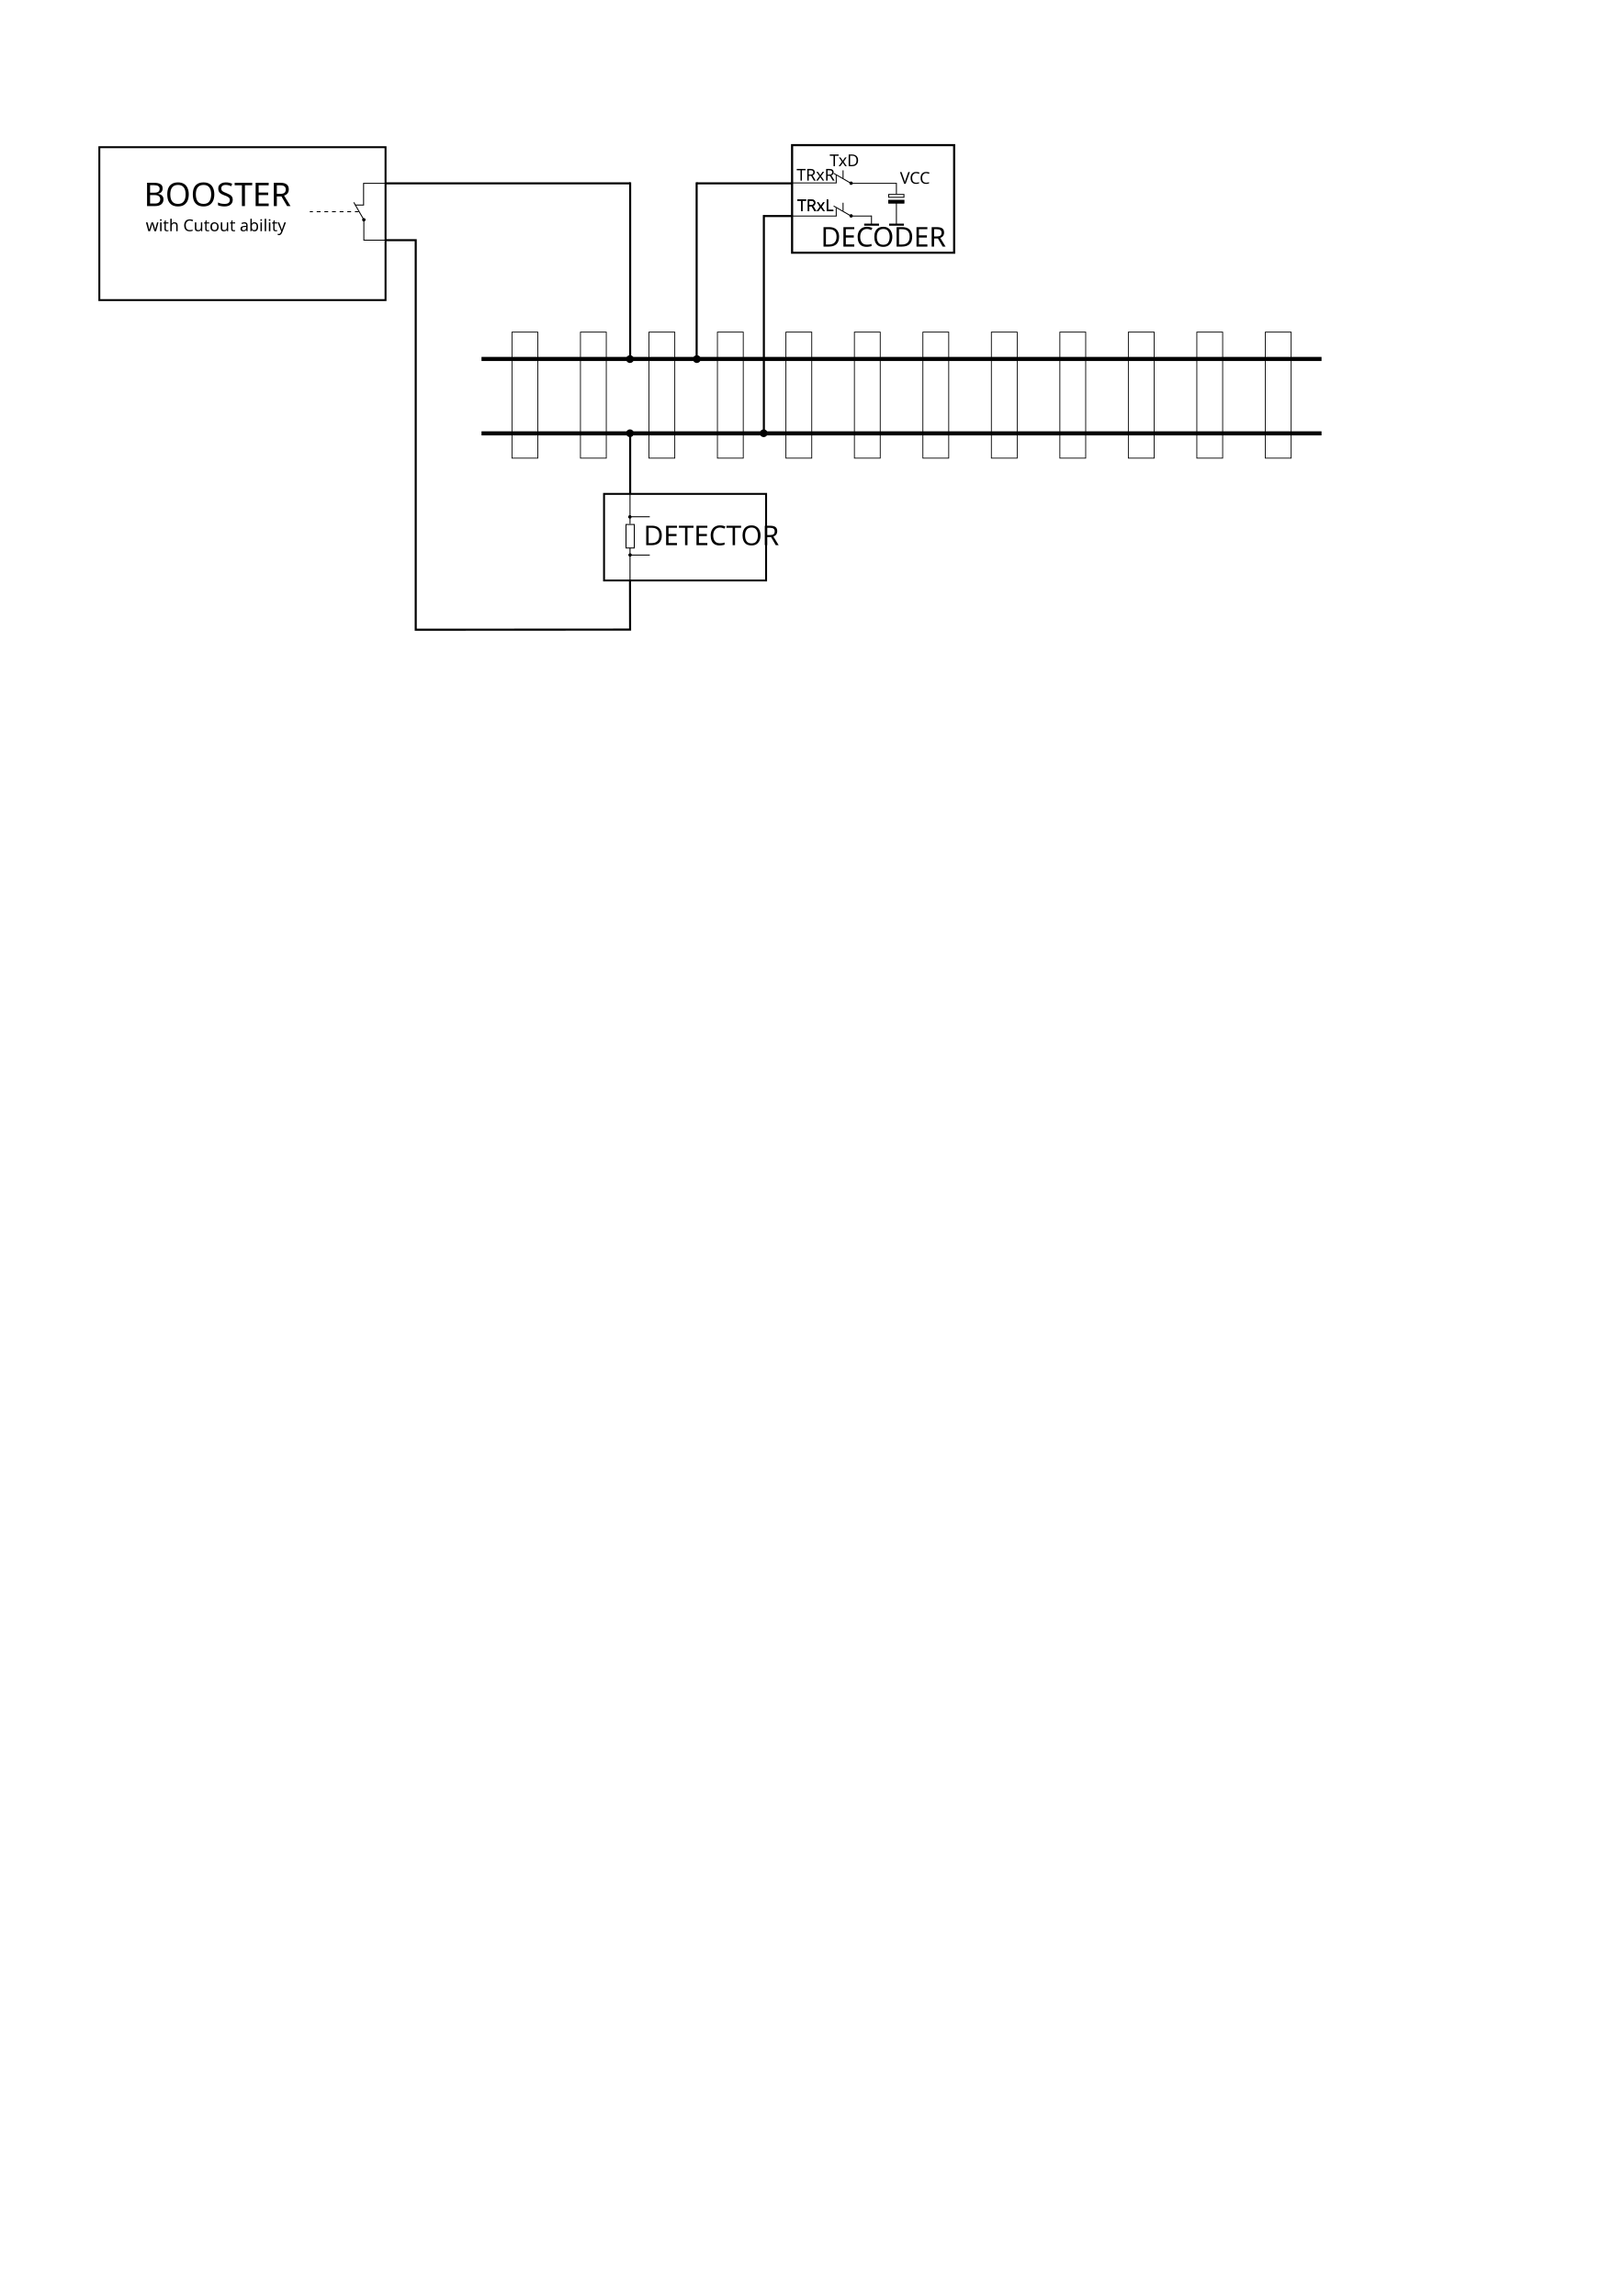
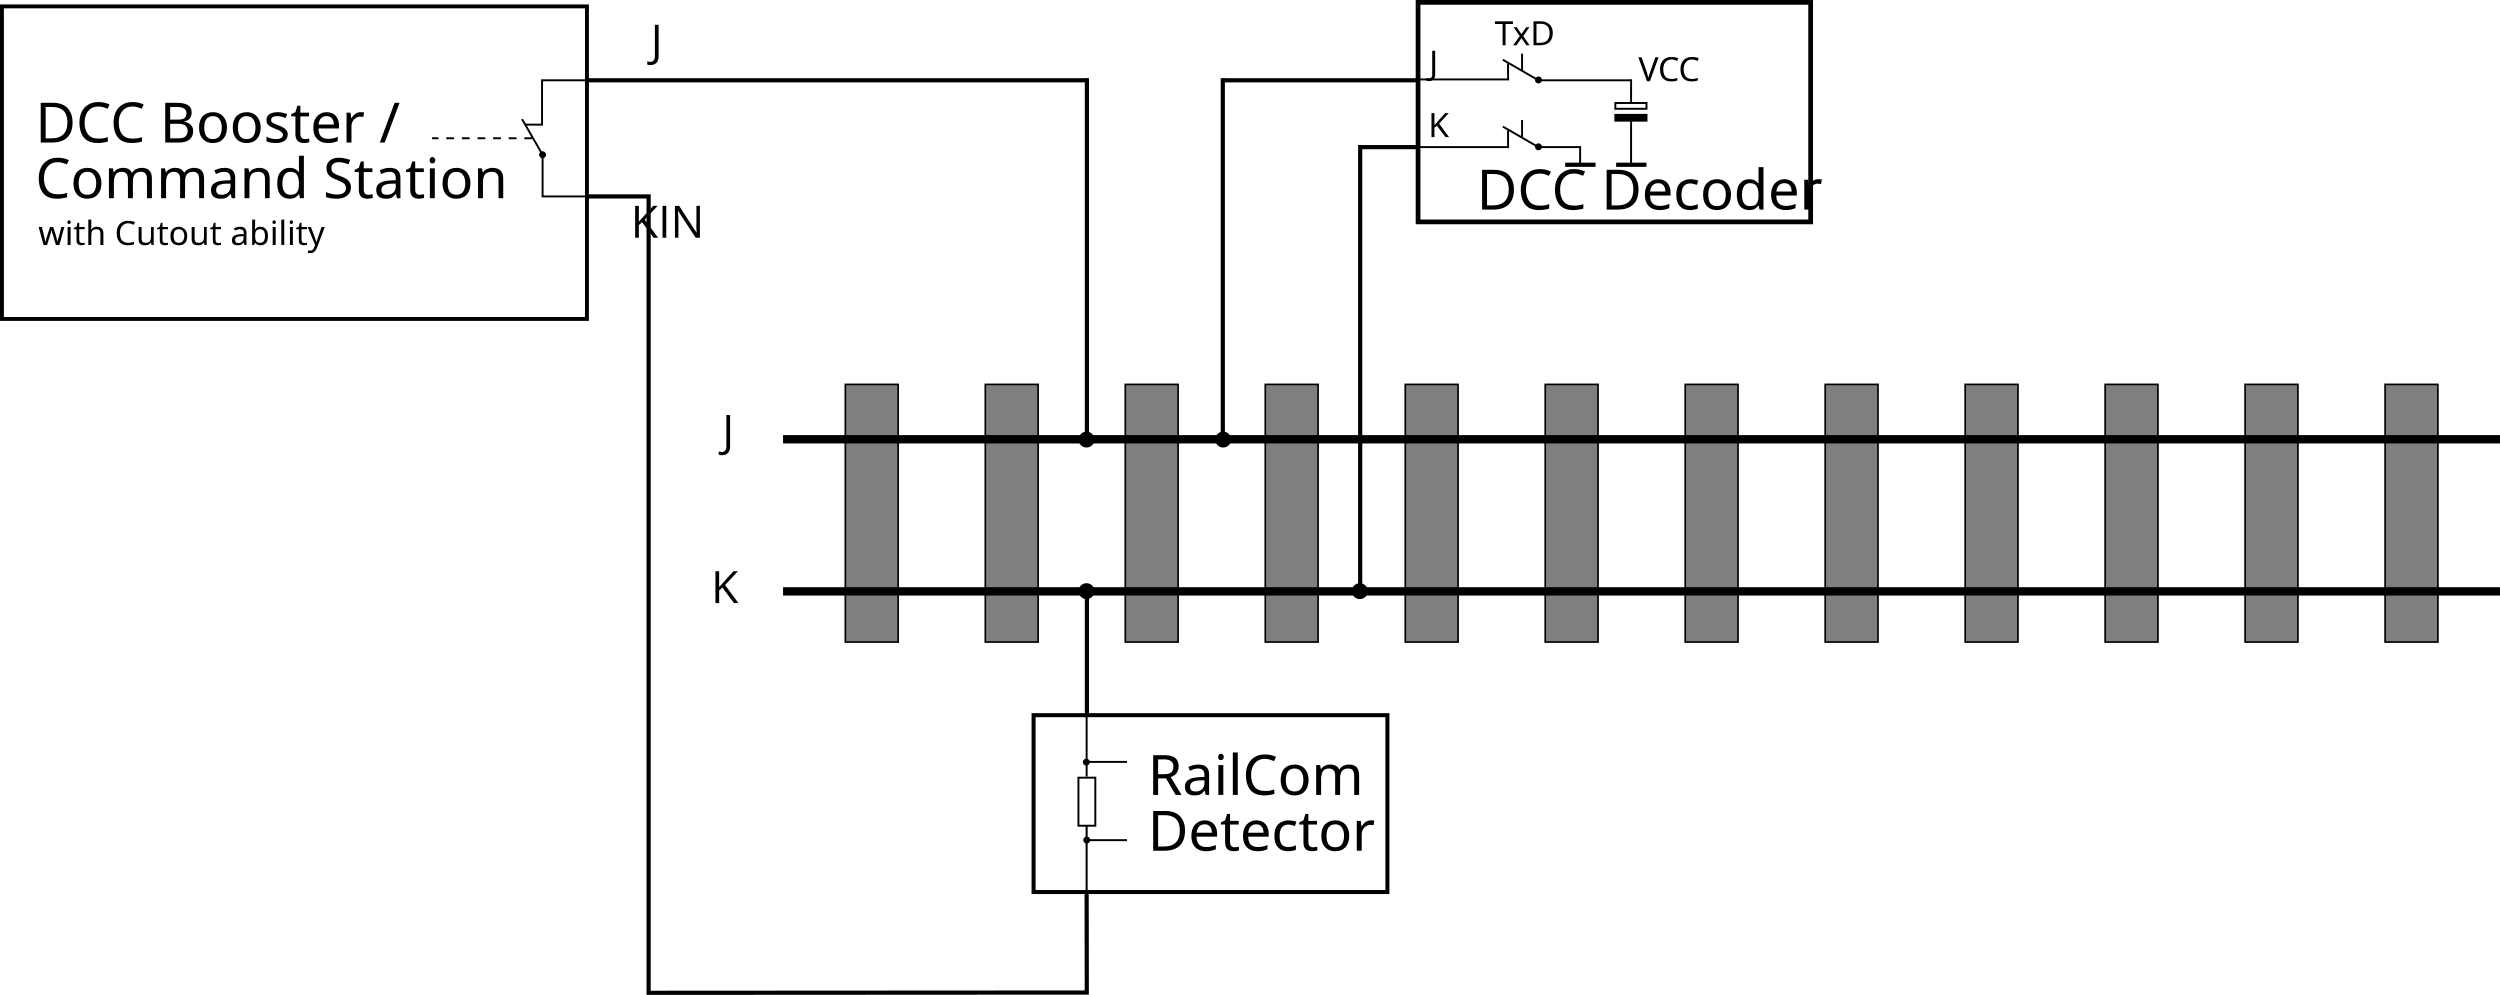
- <svg xmlns="http://www.w3.org/2000/svg" width="210mm" height="297mm" viewBox="0 0 210 297" version="1.1" id="svg8">
+ <svg xmlns="http://www.w3.org/2000/svg" width="158.195mm" height="62.955mm" viewBox="0 0 158.195 62.955" version="1.1" id="svg8">
  <defs id="defs2" />
-   <g id="layer1">
+   <g id="layer1" transform="translate(-12.72395,-18.63623)">
    <rect style="opacity:1;fill:none;fill-opacity:1;stroke:#000000;stroke-width:0.247;stroke-miterlimit:4;stroke-dasharray:none;stroke-dashoffset:0;stroke-opacity:1" id="rect4485" width="37.017" height="19.778" x="12.847" y="19.04" />
-     <rect y="18.774" x="102.444" height="13.915" width="20.96" id="rect4487" style="opacity:1;fill:none;fill-opacity:1;stroke:#000000;stroke-width:0.275;stroke-miterlimit:4;stroke-dasharray:none;stroke-dashoffset:0;stroke-opacity:1" />
-     <rect style="opacity:1;fill:none;fill-opacity:1;stroke:#000000;stroke-width:0.247;stroke-miterlimit:4;stroke-dasharray:none;stroke-dashoffset:0;stroke-opacity:1" id="rect4489" width="20.96" height="11.199" x="78.123" y="63.887" />
+     <rect y="18.786" x="102.456" height="13.891" width="24.843" id="rect4487" style="opacity:1;fill:none;fill-opacity:1;stroke:#000000;stroke-width:0.299;stroke-miterlimit:4;stroke-dasharray:none;stroke-dashoffset:0;stroke-opacity:1" />
+     <rect style="opacity:1;fill:none;fill-opacity:1;stroke:#000000;stroke-width:0.255;stroke-miterlimit:4;stroke-dasharray:none;stroke-dashoffset:0;stroke-opacity:1" id="rect4489" width="22.389" height="11.191" x="78.127" y="63.891" />
    <path style="fill:none;stroke:#000000;stroke-width:0.529;stroke-linecap:butt;stroke-linejoin:miter;stroke-miterlimit:4;stroke-dasharray:none;stroke-opacity:1" d="M 170.919,46.433 H 62.274 v 0" id="path4491" />
    <path id="path4493" d="M 62.274,56.057 H 170.919" style="fill:none;stroke:#000000;stroke-width:0.529;stroke-linecap:butt;stroke-linejoin:miter;stroke-miterlimit:4;stroke-dasharray:none;stroke-opacity:1" />
-     <rect style="opacity:1;fill:none;fill-opacity:1;stroke:#000000;stroke-width:0.106;stroke-miterlimit:4;stroke-dasharray:none;stroke-dashoffset:0;stroke-opacity:1" id="rect4495" width="3.341" height="16.303" x="66.216" y="42.96" />
-     <rect y="42.96" x="75.073" height="16.303" width="3.341" id="rect4497" style="opacity:1;fill:none;fill-opacity:1;stroke:#000000;stroke-width:0.106;stroke-miterlimit:4;stroke-dasharray:none;stroke-dashoffset:0;stroke-opacity:1" />
-     <rect y="42.96" x="83.931" height="16.303" width="3.341" id="rect4499" style="opacity:1;fill:none;fill-opacity:1;stroke:#000000;stroke-width:0.106;stroke-miterlimit:4;stroke-dasharray:none;stroke-dashoffset:0;stroke-opacity:1" />
-     <rect style="opacity:1;fill:none;fill-opacity:1;stroke:#000000;stroke-width:0.106;stroke-miterlimit:4;stroke-dasharray:none;stroke-dashoffset:0;stroke-opacity:1" id="rect4501" width="3.341" height="16.303" x="92.788" y="42.96" />
-     <rect y="42.96" x="101.646" height="16.303" width="3.341" id="rect4503" style="opacity:1;fill:none;fill-opacity:1;stroke:#000000;stroke-width:0.106;stroke-miterlimit:4;stroke-dasharray:none;stroke-dashoffset:0;stroke-opacity:1" />
-     <rect style="opacity:1;fill:none;fill-opacity:1;stroke:#000000;stroke-width:0.106;stroke-miterlimit:4;stroke-dasharray:none;stroke-dashoffset:0;stroke-opacity:1" id="rect4505" width="3.341" height="16.303" x="110.503" y="42.96" />
-     <rect style="opacity:1;fill:none;fill-opacity:1;stroke:#000000;stroke-width:0.106;stroke-miterlimit:4;stroke-dasharray:none;stroke-dashoffset:0;stroke-opacity:1" id="rect4507" width="3.341" height="16.303" x="119.361" y="42.96" />
-     <rect y="42.96" x="128.218" height="16.303" width="3.341" id="rect4509" style="opacity:1;fill:none;fill-opacity:1;stroke:#000000;stroke-width:0.106;stroke-miterlimit:4;stroke-dasharray:none;stroke-dashoffset:0;stroke-opacity:1" />
-     <rect style="opacity:1;fill:none;fill-opacity:1;stroke:#000000;stroke-width:0.106;stroke-miterlimit:4;stroke-dasharray:none;stroke-dashoffset:0;stroke-opacity:1" id="rect4511" width="3.341" height="16.303" x="137.076" y="42.96" />
-     <rect y="42.96" x="145.933" height="16.303" width="3.341" id="rect4513" style="opacity:1;fill:none;fill-opacity:1;stroke:#000000;stroke-width:0.106;stroke-miterlimit:4;stroke-dasharray:none;stroke-dashoffset:0;stroke-opacity:1" />
-     <rect y="42.96" x="154.79" height="16.303" width="3.341" id="rect4515" style="opacity:1;fill:none;fill-opacity:1;stroke:#000000;stroke-width:0.106;stroke-miterlimit:4;stroke-dasharray:none;stroke-dashoffset:0;stroke-opacity:1" />
-     <rect style="opacity:1;fill:none;fill-opacity:1;stroke:#000000;stroke-width:0.106;stroke-miterlimit:4;stroke-dasharray:none;stroke-dashoffset:0;stroke-opacity:1" id="rect4517" width="3.341" height="16.303" x="163.648" y="42.96" />
+     <rect style="opacity:1;fill:#000000;fill-opacity:0.5;stroke:#000000;stroke-width:0.106;stroke-miterlimit:4;stroke-dasharray:none;stroke-dashoffset:0;stroke-opacity:1" id="rect4495" width="3.341" height="16.303" x="66.216" y="42.96" />
+     <rect y="42.96" x="75.073" height="16.303" width="3.341" id="rect4497" style="opacity:1;fill:#000000;fill-opacity:0.5;stroke:#000000;stroke-width:0.106;stroke-miterlimit:4;stroke-dasharray:none;stroke-dashoffset:0;stroke-opacity:1" />
+     <rect y="42.96" x="83.931" height="16.303" width="3.341" id="rect4499" style="opacity:1;fill:#000000;fill-opacity:0.5;stroke:#000000;stroke-width:0.106;stroke-miterlimit:4;stroke-dasharray:none;stroke-dashoffset:0;stroke-opacity:1" />
+     <rect style="opacity:1;fill:#000000;fill-opacity:0.5;stroke:#000000;stroke-width:0.106;stroke-miterlimit:4;stroke-dasharray:none;stroke-dashoffset:0;stroke-opacity:1" id="rect4501" width="3.341" height="16.303" x="92.788" y="42.96" />
+     <rect y="42.96" x="101.646" height="16.303" width="3.341" id="rect4503" style="opacity:1;fill:#000000;fill-opacity:0.5;stroke:#000000;stroke-width:0.106;stroke-miterlimit:4;stroke-dasharray:none;stroke-dashoffset:0;stroke-opacity:1" />
+     <rect style="opacity:1;fill:#000000;fill-opacity:0.5;stroke:#000000;stroke-width:0.106;stroke-miterlimit:4;stroke-dasharray:none;stroke-dashoffset:0;stroke-opacity:1" id="rect4505" width="3.341" height="16.303" x="110.503" y="42.96" />
+     <rect style="opacity:1;fill:#000000;fill-opacity:0.5;stroke:#000000;stroke-width:0.106;stroke-miterlimit:4;stroke-dasharray:none;stroke-dashoffset:0;stroke-opacity:1" id="rect4507" width="3.341" height="16.303" x="119.361" y="42.96" />
+     <rect y="42.96" x="128.218" height="16.303" width="3.341" id="rect4509" style="opacity:1;fill:#000000;fill-opacity:0.5;stroke:#000000;stroke-width:0.106;stroke-miterlimit:4;stroke-dasharray:none;stroke-dashoffset:0;stroke-opacity:1" />
+     <rect style="opacity:1;fill:#000000;fill-opacity:0.5;stroke:#000000;stroke-width:0.106;stroke-miterlimit:4;stroke-dasharray:none;stroke-dashoffset:0;stroke-opacity:1" id="rect4511" width="3.341" height="16.303" x="137.076" y="42.96" />
+     <rect y="42.96" x="145.933" height="16.303" width="3.341" id="rect4513" style="opacity:1;fill:#000000;fill-opacity:0.5;stroke:#000000;stroke-width:0.106;stroke-miterlimit:4;stroke-dasharray:none;stroke-dashoffset:0;stroke-opacity:1" />
+     <rect y="42.96" x="154.79" height="16.303" width="3.341" id="rect4515" style="opacity:1;fill:#000000;fill-opacity:0.5;stroke:#000000;stroke-width:0.106;stroke-miterlimit:4;stroke-dasharray:none;stroke-dashoffset:0;stroke-opacity:1" />
+     <rect style="opacity:1;fill:#000000;fill-opacity:0.5;stroke:#000000;stroke-width:0.106;stroke-miterlimit:4;stroke-dasharray:none;stroke-dashoffset:0;stroke-opacity:1" id="rect4517" width="3.341" height="16.303" x="163.648" y="42.96" />
    <path style="fill:none;stroke:#000000;stroke-width:0.123;stroke-linecap:butt;stroke-linejoin:miter;stroke-miterlimit:4;stroke-dasharray:none;stroke-opacity:1" d="M 49.831,31.067 H 47.058 V 28.428 L 45.757,26.175" id="path4519" />
    <path style="fill:none;stroke:#000000;stroke-width:0.123;stroke-linecap:butt;stroke-linejoin:miter;stroke-miterlimit:4;stroke-dasharray:none;stroke-opacity:1" d="m 49.797,23.717 h -2.773 v 2.806 h -1.065" id="path4521" />
    <circle style="opacity:1;fill:#000000;fill-opacity:1;stroke:#000000;stroke-width:0.123;stroke-miterlimit:4;stroke-dasharray:none;stroke-dashoffset:0;stroke-opacity:1" id="path4525" cx="47.058" cy="28.428" r="0.159" />
    <path style="fill:none;stroke:#000000;stroke-width:0.265;stroke-linecap:butt;stroke-linejoin:miter;stroke-miterlimit:4;stroke-dasharray:none;stroke-opacity:1" d="m 49.831,31.067 h 3.936 v 50.392 l 27.726,-0.017 -0.009,-6.418" id="path4527" />
    <path style="fill:none;stroke:#000000;stroke-width:0.265px;stroke-linecap:butt;stroke-linejoin:miter;stroke-opacity:1" d="M 81.501,63.86 V 56.017" id="path4529" />
-     <path style="fill:none;stroke:#000000;stroke-width:0.123;stroke-linecap:butt;stroke-linejoin:miter;stroke-miterlimit:4;stroke-dasharray:none;stroke-opacity:1" d="m 81.484,63.916 0,3.867" id="path4531" />
+     <path style="fill:none;stroke:#000000;stroke-width:0.123;stroke-linecap:butt;stroke-linejoin:miter;stroke-miterlimit:4;stroke-dasharray:none;stroke-opacity:1" d="m 81.484,63.916 v 3.867" id="path4531" />
    <rect style="opacity:1;fill:none;fill-opacity:1;stroke:#000000;stroke-width:0.123;stroke-miterlimit:4;stroke-dasharray:none;stroke-dashoffset:0;stroke-opacity:1" id="rect4533" width="1.069" height="3.04" x="80.965" y="67.846" />
    <path id="path4535" d="m 81.484,70.888 v 4.137" style="fill:none;stroke:#000000;stroke-width:0.128;stroke-linecap:butt;stroke-linejoin:miter;stroke-miterlimit:4;stroke-dasharray:none;stroke-opacity:1" />
    <circle r="0.159" cy="23.697" cx="-110.076" id="circle4545" style="opacity:1;fill:#000000;fill-opacity:1;stroke:#000000;stroke-width:0.123;stroke-miterlimit:4;stroke-dasharray:none;stroke-dashoffset:0;stroke-opacity:1" transform="scale(-1,1)" />
    <circle style="opacity:1;fill:#000000;fill-opacity:1;stroke:#000000;stroke-width:0.123;stroke-miterlimit:4;stroke-dasharray:none;stroke-dashoffset:0;stroke-opacity:1" id="circle4551" cx="81.49" cy="71.792" r="0.159" />
    <circle r="0.159" cy="66.863" cx="81.464" id="circle4553" style="opacity:1;fill:#000000;fill-opacity:1;stroke:#000000;stroke-width:0.123;stroke-miterlimit:4;stroke-dasharray:none;stroke-dashoffset:0;stroke-opacity:1" />
    <circle style="opacity:1;fill:#000000;fill-opacity:1;stroke:#000000;stroke-width:0.282;stroke-miterlimit:4;stroke-dasharray:none;stroke-dashoffset:0;stroke-opacity:1" id="circle4555" cx="81.477" cy="56.043" r="0.363" />
-     <path style="fill:none;stroke:#000000;stroke-width:0.123;stroke-linecap:butt;stroke-linejoin:miter;stroke-opacity:1;stroke-miterlimit:4;stroke-dasharray:none" d="m 81.492,71.8 h 2.547" id="path4557" />
+     <path style="fill:none;stroke:#000000;stroke-width:0.123;stroke-linecap:butt;stroke-linejoin:miter;stroke-miterlimit:4;stroke-dasharray:none;stroke-opacity:1" d="m 81.492,71.8 h 2.547" id="path4557" />
    <path id="path4559" d="m 81.492,66.848 h 2.547" style="fill:none;stroke:#000000;stroke-width:0.123;stroke-linecap:butt;stroke-linejoin:miter;stroke-miterlimit:4;stroke-dasharray:none;stroke-opacity:1" />
    <circle r="0.363" cy="46.452" cx="81.477" id="circle4561" style="opacity:1;fill:#000000;fill-opacity:1;stroke:#000000;stroke-width:0.282;stroke-miterlimit:4;stroke-dasharray:none;stroke-dashoffset:0;stroke-opacity:1" />
-     <path id="path4563" d="m 81.501,46.378 0,-22.795" style="fill:none;stroke:#000000;stroke-width:0.265px;stroke-linecap:butt;stroke-linejoin:miter;stroke-opacity:1" />
+     <path id="path4563" d="M 81.501,46.378 V 23.583" style="fill:none;stroke:#000000;stroke-width:0.265px;stroke-linecap:butt;stroke-linejoin:miter;stroke-opacity:1" />
    <path style="fill:none;stroke:#000000;stroke-width:0.265px;stroke-linecap:butt;stroke-linejoin:miter;stroke-opacity:1" d="M 49.797,23.717 H 81.517" id="path4565" />
    <path style="fill:none;stroke:#000000;stroke-width:0.265px;stroke-linecap:butt;stroke-linejoin:miter;stroke-opacity:1" d="M 90.1,46.378 V 23.583" id="path4567" />
    <path id="path4569" d="M 98.794,56.089 V 27.813" style="fill:none;stroke:#000000;stroke-width:0.265px;stroke-linecap:butt;stroke-linejoin:miter;stroke-opacity:1" />
    <circle style="opacity:1;fill:#000000;fill-opacity:1;stroke:#000000;stroke-width:0.282;stroke-miterlimit:4;stroke-dasharray:none;stroke-dashoffset:0;stroke-opacity:1" id="circle4571" cx="90.124" cy="46.452" r="0.363" />
    <circle r="0.363" cy="56.043" cx="98.77" id="circle4573" style="opacity:1;fill:#000000;fill-opacity:1;stroke:#000000;stroke-width:0.282;stroke-miterlimit:4;stroke-dasharray:none;stroke-dashoffset:0;stroke-opacity:1" />
-     <path id="path4575" d="m 90.099,23.717 12.443,0" style="fill:none;stroke:#000000;stroke-width:0.265px;stroke-linecap:butt;stroke-linejoin:miter;stroke-opacity:1" />
-     <path style="fill:none;stroke:#000000;stroke-width:0.265px;stroke-linecap:butt;stroke-linejoin:miter;stroke-opacity:1" d="m 98.745,27.946 3.797,0" id="path4577" />
-     <path id="path4579" d="m 102.542,23.661 v 0 l 5.612,0 -0.006,-1.065" style="fill:none;stroke:#000000;stroke-width:0.123;stroke-linecap:butt;stroke-linejoin:miter;stroke-miterlimit:4;stroke-dasharray:none;stroke-opacity:1" />
+     <path id="path4575" d="M 90.099,23.717 H 102.542" style="fill:none;stroke:#000000;stroke-width:0.265px;stroke-linecap:butt;stroke-linejoin:miter;stroke-opacity:1" />
+     <path style="fill:none;stroke:#000000;stroke-width:0.265px;stroke-linecap:butt;stroke-linejoin:miter;stroke-opacity:1" d="m 98.745,27.946 h 3.797" id="path4577" />
+     <path id="path4579" d="m 102.542,23.661 v 0 h 5.612 l -0.006,-1.065" style="fill:none;stroke:#000000;stroke-width:0.123;stroke-linecap:butt;stroke-linejoin:miter;stroke-miterlimit:4;stroke-dasharray:none;stroke-opacity:1" />
    <path id="path4581" d="m 112.712,23.717 h 3.224 -5.863 l -2.253,-1.3" style="fill:none;stroke:#000000;stroke-width:0.123;stroke-linecap:butt;stroke-linejoin:miter;stroke-miterlimit:4;stroke-dasharray:none;stroke-opacity:1" />
    <circle style="opacity:1;fill:#000000;fill-opacity:1;stroke:#000000;stroke-width:0.123;stroke-miterlimit:4;stroke-dasharray:none;stroke-dashoffset:0;stroke-opacity:1" id="circle4583" cx="-110.076" cy="27.926" r="0.159" transform="scale(-1,1)" />
    <path style="fill:none;stroke:#000000;stroke-width:0.123;stroke-linecap:butt;stroke-linejoin:miter;stroke-miterlimit:4;stroke-dasharray:none;stroke-opacity:1" d="m 112.712,27.946 v 0 h -2.639 l -2.253,-1.3" id="path4587" />
    <path style="fill:none;stroke:#000000;stroke-width:0.123;stroke-linecap:butt;stroke-linejoin:miter;stroke-miterlimit:4;stroke-dasharray:none;stroke-opacity:1" d="m 112.712,27.884 v 1.129" id="path4589" />
    <path style="fill:none;stroke:#000000;stroke-width:0.123;stroke-linecap:butt;stroke-linejoin:miter;stroke-miterlimit:4;stroke-dasharray:none;stroke-opacity:1" d="m 115.936,23.655 v 1.448" id="path4591" />
    <rect style="opacity:1;fill:none;fill-opacity:1;stroke:#000000;stroke-width:0.123;stroke-miterlimit:4;stroke-dasharray:none;stroke-dashoffset:0;stroke-opacity:1" id="rect4593" width="1.971" height="0.367" x="114.939" y="25.153" />
    <rect y="25.905" x="114.939" height="0.367" width="1.971" id="rect4595" style="opacity:1;fill:#000000;fill-opacity:1;stroke:#000000;stroke-width:0.123;stroke-miterlimit:4;stroke-dasharray:none;stroke-dashoffset:0;stroke-opacity:1" />
    <path id="path4597" d="m 115.936,26.239 v 2.773" style="fill:none;stroke:#000000;stroke-width:0.123;stroke-linecap:butt;stroke-linejoin:miter;stroke-miterlimit:4;stroke-dasharray:none;stroke-opacity:1" />
    <path style="fill:none;stroke:#000000;stroke-width:0.265px;stroke-linecap:butt;stroke-linejoin:miter;stroke-opacity:1" d="m 114.989,29.062 h 1.921" id="path4599" />
    <path id="path4601" d="m 111.766,29.062 h 1.921" style="fill:none;stroke:#000000;stroke-width:0.265px;stroke-linecap:butt;stroke-linejoin:miter;stroke-opacity:1" />
    <path id="path4603" d="m 109.037,26.225 v 1.067" style="fill:none;stroke:#000000;stroke-width:0.123;stroke-linecap:butt;stroke-linejoin:miter;stroke-miterlimit:4;stroke-dasharray:none;stroke-opacity:1" />
    <path style="fill:none;stroke:#000000;stroke-width:0.123;stroke-linecap:butt;stroke-linejoin:miter;stroke-miterlimit:4;stroke-dasharray:none;stroke-opacity:1" d="m 109.037,22.032 v 1.067" id="path4605" />
-     <path style="fill:none;stroke:#000000;stroke-width:0.123;stroke-linecap:butt;stroke-linejoin:miter;stroke-opacity:1;stroke-miterlimit:4;stroke-dasharray:0.494,0.494;stroke-dashoffset:0" d="M 46.397,27.385 H 40.065" id="path4607" />
-     <text xml:space="preserve" style="font-style:normal;font-variant:normal;font-weight:normal;font-stretch:normal;font-size:4.233px;line-height:1;font-family:Calibri;-inkscape-font-specification:Calibri;text-align:start;letter-spacing:0px;word-spacing:0px;text-anchor:start;fill:#000000;fill-opacity:1;stroke:none;stroke-width:0.265" x="18.615" y="26.653" id="text4611">
-       <tspan id="tspan4609" x="18.615" y="26.653" style="font-size:4.233px;stroke-width:0.265">BOOSTER</tspan>
+     <path style="fill:none;stroke:#000000;stroke-width:0.123;stroke-linecap:butt;stroke-linejoin:miter;stroke-miterlimit:4;stroke-dasharray:0.494, 0.494;stroke-dashoffset:0;stroke-opacity:1" d="M 46.397,27.385 H 40.065" id="path4607" />
+     <text xml:space="preserve" style="font-style:normal;font-variant:normal;font-weight:normal;font-stretch:normal;font-size:3.528px;line-height:1;font-family:Calibri;-inkscape-font-specification:Calibri;text-align:start;letter-spacing:0px;word-spacing:0px;text-anchor:start;fill:#000000;fill-opacity:1;stroke:none;stroke-width:0.265" x="14.958" y="27.653" id="text4611">
+       <tspan id="tspan4609" x="14.958" y="27.653" style="font-size:3.528px;stroke-width:0.265">DCC Booster /</tspan>
+       <tspan x="14.958" y="31.181" style="font-size:3.528px;stroke-width:0.265" id="tspan413">Command Station</tspan>
    </text>
-     <text xml:space="preserve" style="font-style:normal;font-variant:normal;font-weight:normal;font-stretch:normal;font-size:3.528px;line-height:1;font-family:Calibri;-inkscape-font-specification:Calibri;text-align:start;letter-spacing:0px;word-spacing:0px;text-anchor:start;fill:#000000;fill-opacity:1;stroke:none;stroke-width:0.265" x="83.236" y="70.525" id="text4615">
-       <tspan id="tspan4613" x="83.236" y="70.525" style="stroke-width:0.265">DETECTOR</tspan>
+     <text xml:space="preserve" style="font-style:normal;font-variant:normal;font-weight:normal;font-stretch:normal;font-size:3.528px;line-height:1;font-family:Calibri;-inkscape-font-specification:Calibri;text-align:start;letter-spacing:0px;word-spacing:0px;text-anchor:start;fill:#000000;fill-opacity:1;stroke:none;stroke-width:0.265" x="85.353" y="68.937" id="text4615">
+       <tspan id="tspan4613" x="85.353" y="68.937" style="stroke-width:0.265">RailCom</tspan>
+       <tspan x="85.353" y="72.465" style="stroke-width:0.265" id="tspan1471">Detector</tspan>
    </text>
    <text xml:space="preserve" style="font-style:normal;font-variant:normal;font-weight:normal;font-stretch:normal;font-size:3.528px;line-height:1;font-family:Calibri;-inkscape-font-specification:Calibri;text-align:start;letter-spacing:0px;word-spacing:0px;text-anchor:start;fill:#000000;fill-opacity:1;stroke:none;stroke-width:0.265" x="106.164" y="31.897" id="text4619">
-       <tspan id="tspan4617" x="106.164" y="31.897" style="stroke-width:0.265">DECODER</tspan>
+       <tspan id="tspan4617" x="106.164" y="31.897" style="stroke-width:0.265">DCC Decoder</tspan>
    </text>
    <text xml:space="preserve" style="font-style:normal;font-variant:normal;font-weight:normal;font-stretch:normal;font-size:3.528px;line-height:1;font-family:Calibri;-inkscape-font-specification:Calibri;text-align:start;letter-spacing:0px;word-spacing:0px;text-anchor:start;fill:#000000;fill-opacity:1;stroke:none;stroke-width:0.265" x="116.393" y="23.77" id="text4623">
      <tspan id="tspan4621" x="116.393" y="23.77" style="font-size:2.117px;stroke-width:0.265">VCC</tspan>
    </text>
    <text id="text4627" y="21.499" x="107.306" style="font-style:normal;font-variant:normal;font-weight:normal;font-stretch:normal;font-size:3.528px;line-height:1;font-family:Calibri;-inkscape-font-specification:Calibri;text-align:start;letter-spacing:0px;word-spacing:0px;text-anchor:start;fill:#000000;fill-opacity:1;stroke:none;stroke-width:0.265" xml:space="preserve">
      <tspan style="font-size:2.117px;stroke-width:0.265" y="21.499" x="107.306" id="tspan4625">TxD</tspan>
    </text>
-     <text xml:space="preserve" style="font-style:normal;font-variant:normal;font-weight:normal;font-stretch:normal;font-size:3.528px;line-height:1;font-family:Calibri;-inkscape-font-specification:Calibri;text-align:start;letter-spacing:0px;word-spacing:0px;text-anchor:start;fill:#000000;fill-opacity:1;stroke:none;stroke-width:0.265" x="103.033" y="23.37" id="text4631">
-       <tspan id="tspan4629" x="103.033" y="23.37" style="font-size:2.117px;stroke-width:0.265">TRxR</tspan>
+     <text xml:space="preserve" style="font-style:normal;font-variant:normal;font-weight:normal;font-stretch:normal;font-size:3.528px;line-height:1;font-family:Calibri;-inkscape-font-specification:Calibri;text-align:start;letter-spacing:0px;word-spacing:0px;text-anchor:start;fill:#000000;fill-opacity:1;stroke:none;stroke-width:0.265" x="103.15" y="23.37" id="text4631">
+       <tspan id="tspan4629" x="103.15" y="23.37" style="font-size:2.117px;stroke-width:0.265">J</tspan>
    </text>
    <text id="text4635" y="27.312" x="103.1" style="font-style:normal;font-variant:normal;font-weight:normal;font-stretch:normal;font-size:3.528px;line-height:1;font-family:Calibri;-inkscape-font-specification:Calibri;text-align:start;letter-spacing:0px;word-spacing:0px;text-anchor:start;fill:#000000;fill-opacity:1;stroke:none;stroke-width:0.265" xml:space="preserve">
-       <tspan style="font-size:2.117px;stroke-width:0.265" y="27.312" x="103.1" id="tspan4633">TRxL</tspan>
+       <tspan style="font-size:2.117px;stroke-width:0.265" y="27.312" x="103.1" id="tspan4633">K</tspan>
    </text>
    <path style="fill:none;stroke:#000000;stroke-width:0.123;stroke-linecap:butt;stroke-linejoin:miter;stroke-miterlimit:4;stroke-dasharray:none;stroke-opacity:1" d="m 102.542,27.946 v 0 h 5.612 l -0.006,-1.065" id="path4637" />
    <text xml:space="preserve" style="font-style:normal;font-variant:normal;font-weight:normal;font-stretch:normal;font-size:3.528px;line-height:1;font-family:Calibri;-inkscape-font-specification:Calibri;text-align:start;letter-spacing:0px;word-spacing:0px;text-anchor:start;fill:#000000;fill-opacity:1;stroke:none;stroke-width:0.265" x="103.1" y="27.312" id="text4641">
-       <tspan id="tspan4639" x="103.1" y="27.312" style="font-size:2.117px;stroke-width:0.265">TRxL</tspan>
+       <tspan id="tspan4639" x="103.1" y="27.312" style="font-size:2.117px;stroke-width:0.265" />
    </text>
-     <text id="text4645" y="29.91" x="18.858" style="font-style:normal;font-variant:normal;font-weight:normal;font-stretch:normal;font-size:3.528px;line-height:1;font-family:Calibri;-inkscape-font-specification:Calibri;text-align:start;letter-spacing:0px;word-spacing:0px;text-anchor:start;fill:#000000;fill-opacity:1;stroke:none;stroke-width:0.265" xml:space="preserve">
-       <tspan style="font-size:2.117px;stroke-width:0.265" y="29.91" x="18.858" id="tspan4643">with Cutout ability</tspan>
+     <text id="text4645" y="34.144" x="15.154" style="font-style:normal;font-variant:normal;font-weight:normal;font-stretch:normal;font-size:3.528px;line-height:1;font-family:Calibri;-inkscape-font-specification:Calibri;text-align:start;letter-spacing:0px;word-spacing:0px;text-anchor:start;fill:#000000;fill-opacity:1;stroke:none;stroke-width:0.265" xml:space="preserve">
+       <tspan style="font-size:2.117px;stroke-width:0.265" y="34.144" x="15.154" id="tspan4643">with Cutout ability</tspan>
+     </text>
+     <text xml:space="preserve" style="font-size:2.822px;line-height:1.25;font-family:'Open Sans';-inkscape-font-specification:'Open Sans';text-align:center;letter-spacing:0px;word-spacing:0px;writing-mode:lr-tb;text-anchor:middle;stroke-width:0.265" x="56.11" y="22.224" id="text546">
+       <tspan id="tspan544" style="font-size:2.822px;stroke-width:0.265" x="56.11" y="22.224">J</tspan>
+     </text>
+     <text xml:space="preserve" style="font-size:2.822px;line-height:1.25;font-family:'Open Sans';-inkscape-font-specification:'Open Sans';text-align:center;letter-spacing:0px;word-spacing:0px;writing-mode:lr-tb;text-anchor:middle;stroke-width:0.265" x="60.633" y="46.911" id="text546-6">
+       <tspan id="tspan544-2" style="font-size:2.822px;stroke-width:0.265" x="60.633" y="46.911">J</tspan>
+     </text>
+     <text xml:space="preserve" style="font-size:2.822px;line-height:1.25;font-family:'Open Sans';-inkscape-font-specification:'Open Sans';text-align:center;letter-spacing:0px;word-spacing:0px;writing-mode:lr-tb;text-anchor:middle;stroke-width:0.265" x="56.791" y="33.681" id="text546-9">
+       <tspan id="tspan544-3" style="font-size:2.822px;stroke-width:0.265" x="56.791" y="33.681">KIN</tspan>
+     </text>
+     <text xml:space="preserve" style="font-size:2.822px;line-height:1.25;font-family:'Open Sans';-inkscape-font-specification:'Open Sans';text-align:center;letter-spacing:0px;word-spacing:0px;writing-mode:lr-tb;text-anchor:middle;stroke-width:0.265" x="60.415" y="56.799" id="text546-9-6">
+       <tspan id="tspan544-3-1" style="font-size:2.822px;stroke-width:0.265" x="60.415" y="56.799">K</tspan>
    </text>
  </g>
</svg>
